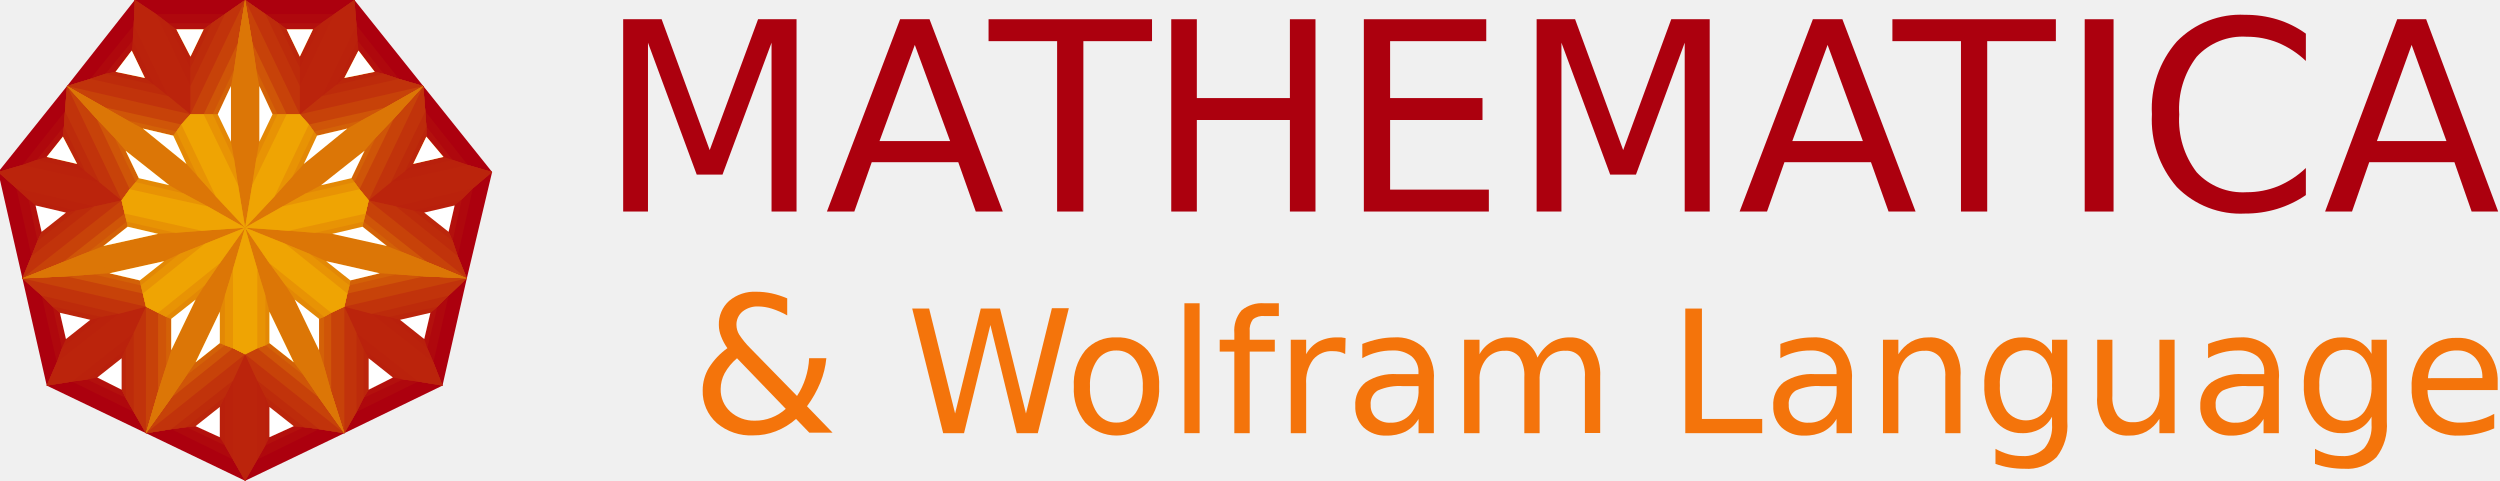
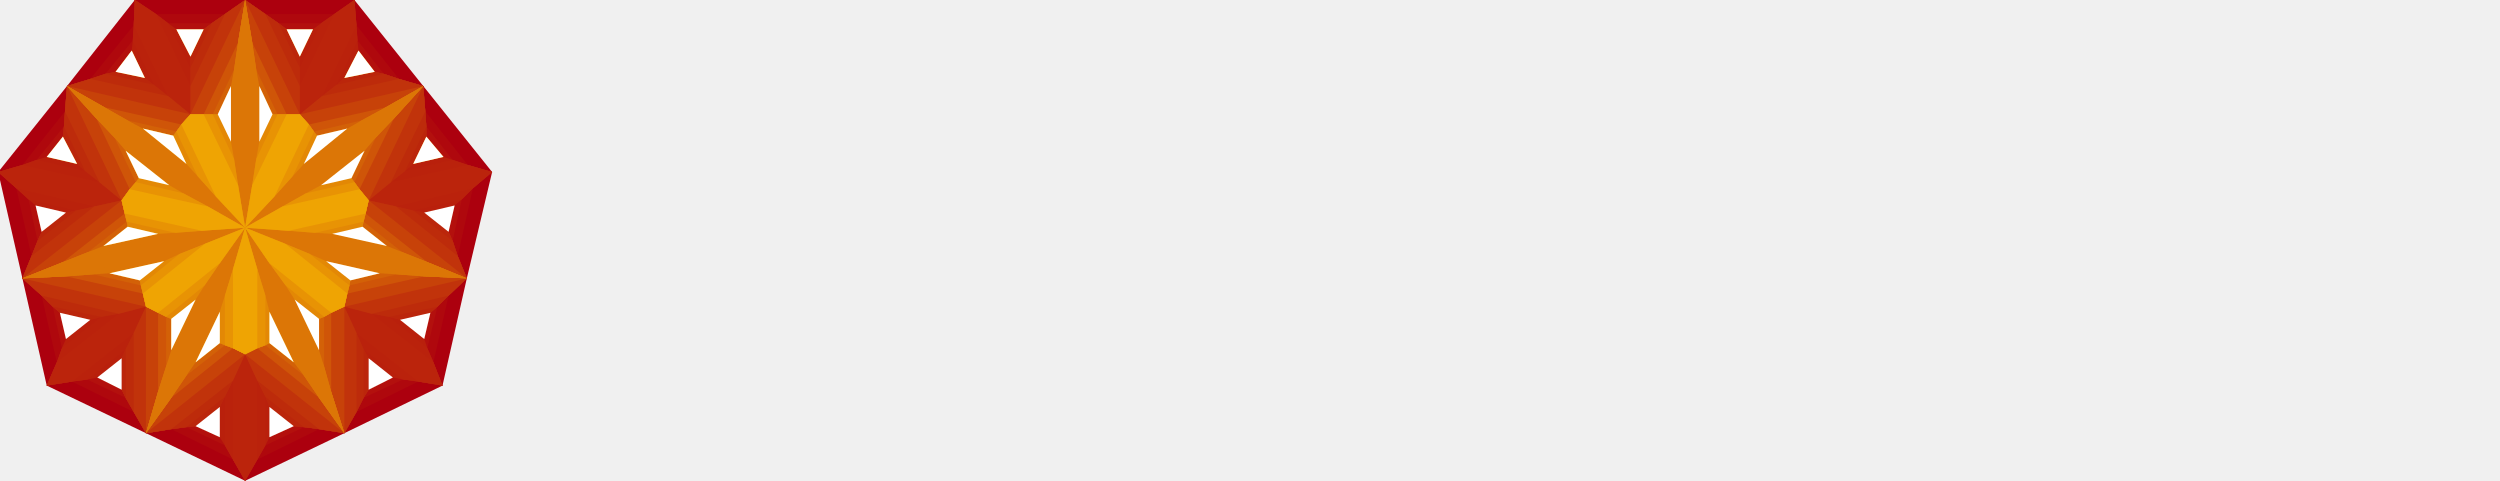
<svg xmlns="http://www.w3.org/2000/svg" height="50" viewBox="0 0 260 50" width="260">
-   <path d="m249.31 2-7.5 20h2.8l1.79-5.13h8.86l1.79 5.13h2.76l-7.49-20zm1.5 2.67 3.62 10h-7.23z" fill="#ac000e" />
-   <path d="m239.81 3.5v2.84a9.49 9.49 0 0 0 -2.9-1.9 8.62 8.62 0 0 0 -3.25-.62 6.48 6.48 0 0 0 -5.21 2.09 8.92 8.92 0 0 0 -1.81 6 8.92 8.92 0 0 0 1.81 6 6.51 6.51 0 0 0 5.21 2.08 8.62 8.62 0 0 0 3.25-.62 9.49 9.49 0 0 0 2.9-1.9v2.82a11 11 0 0 1 -3 1.44 11.29 11.29 0 0 1 -3.32.48 9.26 9.26 0 0 1 -7.1-2.76 10.65 10.65 0 0 1 -2.59-7.57 10.59 10.59 0 0 1 2.59-7.56 9.24 9.24 0 0 1 7.1-2.78 11.33 11.33 0 0 1 3.34.48 10.15 10.15 0 0 1 2.98 1.48z" fill="#ac000e" />
-   <path d="m216.81 2h3v20h-3z" fill="#ac000e" />
-   <path d="m196.81 2h17v2.28h-7.14v17.72h-2.73v-17.72h-7.13z" fill="#ac000e" />
-   <path d="m188.54 2-7.62 20h2.85l1.81-5.13h9l1.83 5.13h2.81l-7.61-20zm1.53 2.67 3.67 10h-7.34z" fill="#ac000e" />
-   <path d="m159.81 2h4l5 13.61 5-13.61h4v20h-2.6v-17.56l-5.07 13.72h-2.68l-5.07-13.72v17.56h-2.58z" fill="#ac000e" />
-   <path d="m141.81 2h12.76v2.28h-10v5.92h9.61v2.28h-9.61v7.24h10.27v2.28h-13v-20z" fill="#ac000e" />
-   <path d="m121.81 2h2.66v8.2h9.68v-8.2h2.66v20h-2.66v-9.52h-9.68v9.52h-2.66z" fill="#ac000e" />
-   <path d="m102.81 2h17v2.28h-7.14v17.72h-2.73v-17.72h-7.13z" fill="#ac000e" />
-   <path d="m93.61 2-7.61 20h2.85l1.81-5.13h9l1.82 5.13h2.81l-7.62-20zm1.53 2.67 3.67 10h-7.34z" fill="#ac000e" />
-   <path d="m64.81 2h4l5 13.61 5.03-13.61h4v20h-2.6v-17.56l-5.1 13.72h-2.68l-5.07-13.72v17.56h-2.58z" fill="#ac000e" />
-   <path d="m94.87 32.09h1.76l2.7 10.91 2.67-10.91h2l2.7 10.91 2.7-10.95h1.76l-3.23 13h-2.19l-2.74-11.25-2.74 11.25h-2.17z" fill="#f4740b" />
-   <path d="m116.11 35.09a4.09 4.09 0 0 1 3.26 1.36 5.54 5.54 0 0 1 1.18 3.75 5.53 5.53 0 0 1 -1.18 3.74 4.58 4.58 0 0 1 -6.51 0 5.48 5.48 0 0 1 -1.18-3.74 5.49 5.49 0 0 1 1.18-3.75 4.06 4.06 0 0 1 3.25-1.36zm0 1.36a2.35 2.35 0 0 0 -2 1 4.49 4.49 0 0 0 -.75 2.75 4.58 4.58 0 0 0 .74 2.75 2.39 2.39 0 0 0 2 1 2.36 2.36 0 0 0 2-1 4.5 4.5 0 0 0 .75-2.74 4.48 4.48 0 0 0 -.75-2.74 2.34 2.34 0 0 0 -1.99-1.02z" fill="#f4740b" />
-   <path d="m123.18 31.54h1.58v13.51h-1.58z" fill="#f4740b" />
-   <path d="m133 31.54v1.33h-1.51a1.63 1.63 0 0 0 -1.19.35 1.82 1.82 0 0 0 -.33 1.25v.86h2.61v1.24h-2.61v8.48h-1.6v-8.48h-1.52v-1.24h1.52v-.68a3.24 3.24 0 0 1 .75-2.37 3.31 3.31 0 0 1 2.38-.74z" fill="#f4740b" />
-   <path d="m139.9 36.82a2.27 2.27 0 0 0 -.58-.23 3.08 3.08 0 0 0 -.7-.07 2.49 2.49 0 0 0 -2.06.88 3.89 3.89 0 0 0 -.72 2.53v5.12h-1.6v-9.72h1.6v1.51a3.24 3.24 0 0 1 1.3-1.32 4.13 4.13 0 0 1 2-.43h.36l.44.07z" fill="#f4740b" />
-   <path d="m149.12 39.5v5.55h-1.59v-1.48a3.45 3.45 0 0 1 -1.35 1.31 4.3 4.3 0 0 1 -2 .42 3.28 3.28 0 0 1 -2.36-.84 2.94 2.94 0 0 1 -.87-2.24 2.9 2.9 0 0 1 1.09-2.47 5.28 5.28 0 0 1 3.25-.84h2.23v-.15a2.1 2.1 0 0 0 -.72-1.71 3.06 3.06 0 0 0 -2-.6 6.18 6.18 0 0 0 -1.61.2 6 6 0 0 0 -1.51.6v-1.48a10.76 10.76 0 0 1 1.69-.51 8 8 0 0 1 1.59-.17 4.11 4.11 0 0 1 3.13 1.1 4.66 4.66 0 0 1 1.03 3.31zm-3.17.66a5.53 5.53 0 0 0 -2.66.45 1.59 1.59 0 0 0 -.74 1.51 1.71 1.71 0 0 0 .55 1.34 2.16 2.16 0 0 0 1.52.5 2.62 2.62 0 0 0 2.11-.94 3.75 3.75 0 0 0 .8-2.5v-.36z" fill="#f4740b" />
-   <path d="m159.9 37.19a4.38 4.38 0 0 1 1.43-1.59 3.63 3.63 0 0 1 1.95-.51 2.78 2.78 0 0 1 2.33 1.07 4.89 4.89 0 0 1 .81 3v5.87h-1.59v-5.8a3.59 3.59 0 0 0 -.49-2.07 1.74 1.74 0 0 0 -1.5-.68 2.45 2.45 0 0 0 -2 .83 3.29 3.29 0 0 0 -.72 2.24v5.5h-1.59v-5.82a3.54 3.54 0 0 0 -.5-2.08 1.76 1.76 0 0 0 -1.51-.67 2.42 2.42 0 0 0 -1.93.83 3.29 3.29 0 0 0 -.72 2.24v5.5h-1.6v-9.72h1.6v1.51a3.36 3.36 0 0 1 3.1-1.75 2.93 2.93 0 0 1 1.79.54 3.05 3.05 0 0 1 1.14 1.56z" fill="#f4740b" />
-   <path d="m175.27 32.09h1.73v11.48h6.27v1.48h-8z" fill="#f4740b" />
-   <path d="m192.6 39.5v5.55h-1.6v-1.48a3.45 3.45 0 0 1 -1.35 1.31 4.3 4.3 0 0 1 -2 .42 3.28 3.28 0 0 1 -2.36-.84 2.94 2.94 0 0 1 -.87-2.24 2.9 2.9 0 0 1 1.09-2.47 5.28 5.28 0 0 1 3.25-.84h2.24v-.15a2.1 2.1 0 0 0 -.72-1.71 3.08 3.08 0 0 0 -2-.6 6.25 6.25 0 0 0 -1.62.2 6 6 0 0 0 -1.5.6v-1.48a10.76 10.76 0 0 1 1.69-.51 8 8 0 0 1 1.59-.17 4.11 4.11 0 0 1 3.13 1.1 4.66 4.66 0 0 1 1.03 3.31zm-3.17.66a5.53 5.53 0 0 0 -2.66.45 1.59 1.59 0 0 0 -.74 1.51 1.71 1.71 0 0 0 .55 1.34 2.16 2.16 0 0 0 1.52.5 2.62 2.62 0 0 0 2.11-.94 3.75 3.75 0 0 0 .8-2.5v-.36z" fill="#f4740b" />
-   <path d="m203.89 39.18v5.87h-1.58v-5.82a3.27 3.27 0 0 0 -.54-2.06 1.89 1.89 0 0 0 -1.6-.69 2.6 2.6 0 0 0 -2 .83 3.25 3.25 0 0 0 -.74 2.24v5.5h-1.6v-9.72h1.6v1.51a3.88 3.88 0 0 1 1.34-1.31 3.59 3.59 0 0 1 1.78-.44 3.08 3.08 0 0 1 2.52 1 4.7 4.7 0 0 1 .82 3.09z" fill="#f4740b" />
-   <path d="m215 43.84a5.38 5.38 0 0 1 -1.09 3.7 4.33 4.33 0 0 1 -3.36 1.21 8.87 8.87 0 0 1 -1.58-.13 8 8 0 0 1 -1.44-.38v-1.56a6.62 6.62 0 0 0 1.38.57 5.47 5.47 0 0 0 1.39.18 3.11 3.11 0 0 0 2.34-.82 3.49 3.49 0 0 0 .77-2.48v-.79a3.17 3.17 0 0 1 -1.26 1.28 3.64 3.64 0 0 1 -1.83.43 3.49 3.49 0 0 1 -2.87-1.36 5.66 5.66 0 0 1 -1.08-3.61 5.64 5.64 0 0 1 1.08-3.62 3.5 3.5 0 0 1 2.87-1.37 3.64 3.64 0 0 1 1.83.43 3.17 3.17 0 0 1 1.26 1.28v-1.47h1.59zm-1.59-3.76a4.42 4.42 0 0 0 -.71-2.7 2.56 2.56 0 0 0 -4 0 4.42 4.42 0 0 0 -.71 2.7 4.38 4.38 0 0 0 .71 2.68 2.56 2.56 0 0 0 4 0 4.38 4.38 0 0 0 .71-2.68z" fill="#f4740b" />
-   <path d="m218.11 41.21v-5.88h1.58v5.82a3.32 3.32 0 0 0 .54 2.07 1.89 1.89 0 0 0 1.6.69 2.59 2.59 0 0 0 2-.82 3.22 3.22 0 0 0 .75-2.25v-5.51h1.58v9.72h-1.58v-1.49a3.88 3.88 0 0 1 -1.34 1.31 3.53 3.53 0 0 1 -1.78.43 3.08 3.08 0 0 1 -2.52-1 4.64 4.64 0 0 1 -.83-3.09z" fill="#f4740b" />
-   <path d="m237 39.5v5.55h-1.59v-1.48a3.45 3.45 0 0 1 -1.35 1.31 4.33 4.33 0 0 1 -2 .42 3.28 3.28 0 0 1 -2.36-.84 2.94 2.94 0 0 1 -.87-2.24 2.9 2.9 0 0 1 1.17-2.47 5.28 5.28 0 0 1 3.25-.84h2.23v-.15a2.1 2.1 0 0 0 -.72-1.71 3.08 3.08 0 0 0 -2-.6 6.25 6.25 0 0 0 -1.62.2 6 6 0 0 0 -1.5.6v-1.48a10.76 10.76 0 0 1 1.69-.51 8 8 0 0 1 1.59-.17 4.11 4.11 0 0 1 3.13 1.1 4.66 4.66 0 0 1 .95 3.31zm-3.17.66a5.53 5.53 0 0 0 -2.66.45 1.59 1.59 0 0 0 -.74 1.51 1.71 1.71 0 0 0 .55 1.34 2.16 2.16 0 0 0 1.52.5 2.62 2.62 0 0 0 2.11-.94 3.75 3.75 0 0 0 .8-2.5v-.36z" fill="#f4740b" />
-   <path d="m248.23 43.84a5.38 5.38 0 0 1 -1.1 3.7 4.33 4.33 0 0 1 -3.35 1.21 8.79 8.79 0 0 1 -1.58-.13 7.62 7.62 0 0 1 -1.44-.38v-1.56a6.2 6.2 0 0 0 1.38.57 5.41 5.41 0 0 0 1.39.18 3.07 3.07 0 0 0 2.33-.82 3.5 3.5 0 0 0 .78-2.48v-.79a3.3 3.3 0 0 1 -1.26 1.28 3.66 3.66 0 0 1 -1.84.43 3.48 3.48 0 0 1 -2.86-1.36 5.66 5.66 0 0 1 -1.08-3.61 5.64 5.64 0 0 1 1.08-3.62 3.49 3.49 0 0 1 2.86-1.37 3.66 3.66 0 0 1 1.84.43 3.3 3.3 0 0 1 1.26 1.28v-1.47h1.59zm-1.59-3.76a4.49 4.49 0 0 0 -.71-2.7 2.37 2.37 0 0 0 -2-1 2.33 2.33 0 0 0 -2 1 4.42 4.42 0 0 0 -.72 2.7 4.38 4.38 0 0 0 .72 2.68 2.33 2.33 0 0 0 2 1 2.37 2.37 0 0 0 2-1 4.45 4.45 0 0 0 .71-2.68z" fill="#f4740b" />
-   <path d="m259.76 39.79v.78h-7.3a3.68 3.68 0 0 0 1 2.51 3.36 3.36 0 0 0 2.46.87 6.93 6.93 0 0 0 1.77-.23 7.62 7.62 0 0 0 1.71-.68v1.51a9.23 9.23 0 0 1 -1.76.56 8.43 8.43 0 0 1 -1.81.19 4.93 4.93 0 0 1 -3.67-1.3 5 5 0 0 1 -1.35-3.67 5.39 5.39 0 0 1 1.28-3.79 4.45 4.45 0 0 1 3.45-1.4 3.9 3.9 0 0 1 3.08 1.27 4.92 4.92 0 0 1 1.14 3.38zm-1.59-.47a3 3 0 0 0 -.73-2.09 2.42 2.42 0 0 0 -1.88-.78 3 3 0 0 0 -2.13.75 3.21 3.21 0 0 0 -.92 2.13z" fill="#f4740b" />
-   <path d="m78 36.18 4.89 5a7.42 7.42 0 0 0 .88-1.84 7.89 7.89 0 0 0 .38-2.09h1.79a8.92 8.92 0 0 1 -.62 2.53 11.6 11.6 0 0 1 -1.39 2.47l2.66 2.75h-2.42l-1.38-1.43a6.94 6.94 0 0 1 -2.1 1.28 6.29 6.29 0 0 1 -2.35.43 5.42 5.42 0 0 1 -3.79-1.28 4.38 4.38 0 0 1 -1.47-3.41 4.52 4.52 0 0 1 .64-2.33 7.22 7.22 0 0 1 1.93-2.05 5.39 5.39 0 0 1 -.65-1.21 3.2 3.2 0 0 1 -.24-1.19 3.24 3.24 0 0 1 1.07-2.52 4.08 4.08 0 0 1 2.84-.95 7.81 7.81 0 0 1 1.59.17 9.41 9.41 0 0 1 1.61.52v1.77a8.67 8.67 0 0 0 -1.6-.7 4.93 4.93 0 0 0 -1.41-.23 2.49 2.49 0 0 0 -1.64.53 1.76 1.76 0 0 0 -.63 1.39 2 2 0 0 0 .28 1 8.71 8.71 0 0 0 1.13 1.39zm-1.35 1.08a5.55 5.55 0 0 0 -1.29 1.56 3.53 3.53 0 0 0 -.41 1.64 3.07 3.07 0 0 0 1 2.35 3.67 3.67 0 0 0 2.56.94 4.6 4.6 0 0 0 1.71-.31 4.71 4.71 0 0 0 1.5-.92z" fill="#f4740b" />
  <path d="m4.86 40.1-2.53-11.15-2.52-11.06 7.16-8.94 7.05-8.95h11.47 11.37l7.16 8.95 7.16 8.94-2.63 11.06-2.53 11.15-10.21 4.95-10.32 4.95-10.31-4.95z" fill="#ac000e" />
  <path d="m36.86 0-2.1 1.47h-7.16l-2.11-1.47-2.1 1.47h-7.16l-2.21-1.47-.11 2.63-4.52 5.58-2.42.74-.21 2.63-4.43 5.58-2.52.73 1.89 1.69 1.58 7.05-.95 2.32 2 1.79 1.58 6.94-1.05 2.42 2.63-.42 6.42 3.16 1.27 2.21 2.63-.42 6.42 3.16 1.26 2.21 1.27-2.21 6.42-3.16 2.63.42 1.26-2.21 6.42-3.16 2.53.42-.95-2.42 1.58-6.94 1.9-1.79-.95-2.32 1.58-7.05 2-1.69-2.53-.73-4.42-5.58-.21-2.63-2.53-.74-4.42-5.58z" fill="#af080d" />
  <path d="m44.02 8.95-2.53-.74-1.58-.53-2.73-3.47-.11-1.58-.21-2.63-2.1 1.47-1.37.95h-4.42l-1.37-.95-2.11-1.47-2.1 1.47-1.37.95h-4.53l-1.26-.95-2.21-1.47-.11 2.63-.1 1.58-2.84 3.47-1.58.53-2.42.74-.21 2.63-.11 1.58-2.84 3.47-1.48.53-2.52.73 1.89 1.69 1.27 1.16.94 4.31-.63 1.58-.95 2.32 2 1.79 1.16 1.15.95 4.32-.53 1.47-1.05 2.42 2.63-.42 1.58-.21 4 1.9.84 1.47 1.27 2.21 2.63-.42 1.58-.21 4 1.9.84 1.47 1.26 2.21 1.27-2.21.84-1.47 4-1.9 1.58.21 2.63.42 1.26-2.21.74-1.47 4.1-1.9 1.58.21 2.53.42-.95-2.42-.63-1.47 1.05-4.32 1.16-1.15 1.9-1.79-.95-2.32-.53-1.58.95-4.31 1.16-1.16 2-1.69-2.53-.73-1.58-.53-2.73-3.47-.11-1.58z" fill="#b3100d" />
  <path d="m46.12 16.32-1.78-2.11v-1.05l-.11-1.58-.21-2.63-2.53-.74-1.58-.53-.94-.21-1.69-2.21-.1-1.05-.11-1.58-.21-2.63-2.1 1.47-1.37.95-.84.63h-2.74l-.84-.63-1.37-.95-2.11-1.47-2.1 1.47-1.37.95-.84.63h-2.84l-.85-.63-1.26-.95-2.21-1.47-.11 2.63-.1 1.58-.11 1.05-1.68 2.21-1.05.21-1.58.53-2.42.74-.21 2.63-.11 1.58-.11 1.05-1.68 2.11-1.05.31-1.48.53-2.52.73 1.89 1.69 1.27 1.16.73.63.63 2.74-.42.94-.63 1.58-.95 2.32 2 1.79 1.16 1.15.74.64.63 2.73-.42.95-.53 1.47-1.05 2.42 2.63-.42 1.58-.21 1.05-.21 2.53 1.27.42.84.84 1.47 1.27 2.21 2.63-.42 1.58-.21.95-.1 2.52 1.15.53.85.84 1.47 1.26 2.21 1.27-2.21.84-1.47.42-.85 2.53-1.15 1.05.1 1.58.21 2.63.42 1.26-2.21.74-1.47.53-.84 2.52-1.27 1.05.21 1.58.21 2.53.42-.95-2.42-.63-1.47-.32-.95.64-2.73.73-.64 1.16-1.15 1.9-1.79-.95-2.32-.53-1.58-.42-.94.63-2.74.74-.63 1.16-1.16 2-1.69-2.53-.73-1.58-.53z" fill="#b9200c" />
  <path d="m48.65 17.16-1.58-.53-4.95 1.16.85-.74 3.15-.73-1.78-2.11v-1.05l-.11-1.58-.21-2.63-2.53-.74-1.58-.53-.94-.21-1.69-2.21-1.47 2.85-.84.73 2.21-4.63-.11-1.58-.21-2.63-2.1 1.47-1.37.95-2.21 4.63v-1.16l1.37-2.84h-2.74l-.84-.63-1.37-.95-2.11-1.47-2.1 1.47-1.37.95-.84.63h-2.84l1.47 2.84v1.16l-2.32-4.63-1.26-.95-2.21-1.47-.11 2.63-.1 1.58 2.21 4.63-.95-.73-1.37-2.85-1.68 2.21-1.05.21-1.58.53-2.42.74-.21 2.63-.11 1.58-.11 1.05-1.68 2.11 3.16.73.84.74-5.05-1.16-1.48.53-2.52.73 1.89 1.69 1.27 1.16 4.94 1.15-1.05.22-3.16-.74.63 2.74-.42.94-.63 1.58-.95 2.32 2 1.79 1.16 1.15.74.64.63 2.73 2.53-2 1.15-.31-4.1 3.26-.53 1.47-1.05 2.42 2.63-.42 1.58-.21 4-3.15-.42.94-2.53 2 2.53 1.27.42.84.84 1.47 1.27 2.21 2.63-.42 1.58-.21.95-.1 2.52 1.15v-3.15l.53-1.06v5.06l.84 1.47 1.26 2.21 1.27-2.21.84-1.47v-5.06l.42 1.06v3.15l2.53-1.15 1.05.1 1.58.21 2.63.42 1.26-2.21.74-1.47.53-.84 2.52-1.27-2.52-2-.53-.94 4.1 3.15 1.58.21 2.53.42-.95-2.42-.63-1.47-4-3.26 1.16.31 2.52 2 .64-2.73.73-.64 1.16-1.15 1.9-1.79-.95-2.32-.53-1.58-.42-.94.63-2.74-3.16.74-1.15-.22 5.05-1.15 1.16-1.16 2-1.69z" fill="#ba220c" />
  <path d="m48.65 17.16-8 1.79 1.47-1.16.85-.74 3.15-.73-1.78-2.11v-1.05l-.11-1.58-.21-2.63-2.53-.74-1.58-.53-.94-.21-1.69-2.21-1.47 2.85-.84.73-1.48 1.16 3.58-7.37-.21-2.63-2.1 1.47-3.58 7.48v-1.9-1.16l1.37-2.84h-2.74l-.84-.63-1.37-.95-2.11-1.47-2.1 1.47-1.37.95-.84.63h-2.84l1.47 2.84v1.16 1.9l-3.58-7.48-2.21-1.47-.11 2.63 3.58 7.37-1.47-1.16-.95-.73-1.37-2.85-1.68 2.21-1.05.21-1.58.53-2.42.74-.21 2.63-.11 1.58-.11 1.05-1.68 2.11 3.16.73.84.74 1.48 1.16-8.01-1.79-2.52.73 1.89 1.69 8.11 1.89-1.9.42-1.05.22-3.16-.74.63 2.74-.42.94-.63 1.58-.95 2.32 2 1.79 1.16 1.15.74.64.63 2.73 2.53-2 1.15-.31 1.8-.32-6.43 5.05-1.05 2.42 2.63-.42 6.42-5.05-.84 1.69-.42.94-2.53 2 2.53 1.27.42.84.84 1.47 1.27 2.21 2.63-.42 1.58-.21.95-.1 2.52 1.15v-3.15l.53-1.06.84-1.68v8.21l1.26 2.21 1.27-2.21v-8.21l.84 1.68.42 1.06v3.15l2.53-1.15 1.05.1 1.58.21 2.63.42 1.26-2.21.74-1.47.53-.84 2.52-1.27-2.52-2-.53-.94-.74-1.69 6.42 5.05 2.53.42-.95-2.42-6.42-5.05 1.79.32 1.16.31 2.52 2 .64-2.73.73-.64 1.16-1.15 1.9-1.79-.95-2.32-.53-1.58-.42-.94.63-2.74-3.16.74-1.15-.22-1.79-.42 8-1.89 2-1.69z" fill="#bb240c" />
  <path d="m42.12 17.79.85-.74 3.15-.73-1.78-2.11v-1.05l-.11-1.58-.21-2.63-2.53-.74-1.58-.53-.94-.21-1.69-2.21-1.47 2.85-.84.73-1.48 1.16-2.31 1.89v-2.94-1.9-1.16l1.37-2.84h-2.74l-.84-.63-1.37-.95-2.11-1.47-2.1 1.47-1.37.95-.84.63h-2.84l1.47 2.84v1.16 1.9 2.94l-2.32-1.89-1.47-1.16-.95-.73-1.37-2.85-1.68 2.21-1.05.21-1.58.53-2.42.74-.21 2.63-.11 1.58-.11 1.05-1.68 2.11 3.16.73.84.74 1.48 1.16 2.31 1.89-2.84.63-1.9.42-1.05.22-3.16-.74.63 2.74-.42.94-.63 1.58-.95 2.32 2 1.79 1.16 1.15.74.64.63 2.73 2.53-2 1.15-.31 1.8-.32 2.84-.74-1.27 2.74-.84 1.69-.42.94-2.53 2 2.53 1.27.42.84.84 1.47 1.27 2.21 2.63-.42 1.58-.21.95-.1 2.52 1.15v-3.15l.53-1.06.84-1.68 1.26-2.74 1.27 2.74.84 1.68.42 1.06v3.15l2.53-1.15 1.05.1 1.58.21 2.63.42 1.26-2.21.74-1.47.53-.84 2.52-1.27-2.52-2-.53-.94-.74-1.69-1.26-2.74 2.84.74 1.79.32 1.16.31 2.52 2 .64-2.73.73-.64 1.16-1.15 1.9-1.79-.95-2.32-.53-1.58-.42-.94.63-2.74-3.16.74-1.15-.22-1.79-.42-2.84-.63 2.31-1.89z" fill="#bb260b" />
  <path d="m39.91 7.68-4.94 1.16-1.48 1.16-2.31 1.89v-2.94-1.9l-2.21-4.63-1.37-.95-2.11-1.47-2.1 1.47-1.37.95-2.21 4.63v1.9 2.94l-2.32-1.89-1.47-1.16-5.05-1.16-1.58.53-2.42.74-.21 2.63-.11 1.58 2.21 4.63 1.48 1.16 2.31 1.89-2.84.63-1.9.42-4 3.16-.63 1.58-.95 2.32 2 1.79 1.16 1.15 5.05 1.06 1.8-.32 2.84-.74-1.27 2.74-.84 1.69v5.05l.84 1.47 1.27 2.21 2.63-.42 1.58-.21 4-3.16.84-1.68 1.26-2.74 1.27 2.74.84 1.68 4 3.16 1.58.21 2.63.42 1.26-2.21.74-1.47v-5.05l-.74-1.69-1.26-2.74 2.84.74 1.79.32 5.05-1.06 1.16-1.15 1.9-1.79-.95-2.32-.53-1.58-4.1-3.16-1.79-.42-2.84-.63 2.31-1.89 1.47-1.16 2.22-4.63-.11-1.58-.21-2.63-2.53-.74z" fill="#bd2b0b" />
  <path d="m31.18 8.95-3.58-7.48-2.11-1.47-2.1 1.47-3.58 7.48v2.94l-2.32-1.89-8.1-1.79-2.42.74-.21 2.63 3.58 7.37 2.31 1.89-2.84.63-6.53 5.16-.95 2.32 2 1.79 8.01 1.89 2.84-.74-1.27 2.74v8.21l1.27 2.21 2.63-.42 6.42-5.05 1.26-2.74 1.27 2.74 6.42 5.05 2.63.42 1.26-2.21v-8.21l-1.26-2.74 2.84.74 8-1.89 1.9-1.79-.95-2.32-6.42-5.16-2.84-.63 2.31-1.89 3.58-7.37-.21-2.63-2.53-.74-8 1.79-2.31 1.89z" fill="#c1330b" />
  <path d="m2.33 28.95 12.85 2.94v13.16l10.31-8.21 10.32 8.21v-13.16l12.74-2.94-10.21-8.11 5.68-11.89-12.84 2.94-5.69-11.89-5.68 11.89-12.84-2.94 5.68 11.89z" fill="#c74209" />
  <path d="m25.49 0-.73 4.42-3.58 7.47h-1.37l-.95 1.06-8-1.79-3.89-2.21 3.05 3.37 3.47 7.36-.84 1.16.32 1.37-6.43 5.05-4.21 1.69 4.53-.21 8 1.79.32 1.36 1.26.64v8.21l-1.26 4.31 2.63-3.68 6.42-5.16 1.26.63 1.27-.63 6.42 5.16 2.63 3.68-1.37-4.31v-8.21l1.37-.64.31-1.36 8-1.79 4.43.21-4.11-1.69-6.42-5.05.32-1.37-.95-1.16 3.58-7.36 3.05-3.37-3.9 2.21-8 1.79-.94-1.06h-1.37l-3.58-7.47z" fill="#cf5508" />
  <path d="m31.18 11.89h-1.37-.95l-2.21-4.63-.42-2.84-.74-4.42-.73 4.42-.42 2.84-2.22 4.63h-.94-1.37l-.95 1.06-.52.73-5.06-1.15-2.42-1.37-3.89-2.21 3.05 3.37 1.89 2 2.21 4.63-.63.73-.84 1.16.32 1.37.21.84-4 3.16-2.64 1.05-4.21 1.69 4.53-.21 2.84-.21 4.95 1.15.21.85.32 1.36 1.26.64.84.42v5.15l-.84 2.64-1.26 4.31 2.63-3.68 1.58-2.32 4-3.15.84.31 1.26.63 1.27-.63.84-.31 4 3.15 1.58 2.32 2.63 3.68-1.37-4.31-.74-2.64v-5.15l.74-.42 1.37-.64.31-1.36.22-.85 4.94-1.15 2.84.21 4.43.21-4.11-1.69-2.63-1.05-4-3.16.21-.84.32-1.37-.95-1.16-.53-.73 2.21-4.63 1.9-2 3.05-3.37-3.9 2.21-2.52 1.37-4.95 1.15-.53-.73z" fill="#d36107" />
  <path d="m36.12 13.37-3.15.74-.32-.43-.53-.73-.94-1.06h-1.37-.95-.52l-1.37-2.94-.32-1.69-.42-2.84-.74-4.42-.73 4.42-.42 2.84-.32 1.69-1.37 2.94h-.53-.94-1.37l-.95 1.06-.52.73-.32.43-3.16-.74-1.58-.84-2.42-1.37-3.89-2.21 3.05 3.37 1.89 2 1.16 1.36 1.37 2.85-.32.42-.63.73-.84 1.16.32 1.37.21.84.1.53-2.52 2-1.58.63-2.64 1.05-4.21 1.69 4.53-.21 2.84-.21 1.69-.11 3.15.74.11.52.21.85.32 1.36 1.26.64.84.42.53.21v3.26l-.53 1.68-.84 2.64-1.26 4.31 2.63-3.68 1.58-2.32.95-1.37 2.52-2 .53.22.84.31 1.26.63 1.27-.63.84-.31.42-.22 2.53 2 1.05 1.37 1.58 2.32 2.63 3.68-1.37-4.31-.74-2.64-.52-1.68v-3.26l.52-.21.74-.42 1.37-.64.31-1.36.22-.85.1-.52 3.05-.74 1.79.11 2.84.21 4.43.21-4.11-1.69-2.63-1.05-1.58-.63-2.53-2 .11-.53.21-.84.32-1.37-.95-1.16-.53-.73-.31-.42 1.36-2.85 1.16-1.36 1.9-2 3.05-3.37-3.9 2.21-2.52 1.37z" fill="#dc7606" />
  <path d="m40.12 11.16-2.52 1.37-7.16 5.79 1.16-1.27 4.52-3.68-3.15.74-.32-.43-.53-.73-.94-1.06h-1.37-.95-.52l-1.37-2.94v5.79l-.32 1.79v-9.27l-.42-2.84-.74-4.42-.73 4.42-.42 2.84v9.27l-.32-1.79v-5.79l-1.37 2.94h-.53-.94-1.37l-.95 1.06-.52.73-.32.43-3.16-.74 4.53 3.68 1.16 1.27-7.27-5.79-2.42-1.37-3.89-2.21 3.05 3.37 1.89 2 7.16 5.79-1.47-.85-4.53-3.58 1.37 2.85-.32.42-.63.73-.84 1.16.32 1.37.21.84.1.53-2.52 2 5.68-1.26 1.79-.11-9.05 2-2.64 1.05-4.21 1.69 4.53-.21 2.84-.21 8.95-2.11-1.58.74-5.68 1.26 3.15.74.11.52.21.85.32 1.36 1.26.64.84.42.53.21v3.26l2.53-5.26.94-1.48-4 8.42-.84 2.64-1.26 4.31 2.63-3.68 1.58-2.32 4-8.31-.53 1.68-2.52 5.26 2.52-2 .53.22.84.31 1.26.63 1.27-.63.84-.31.42-.22 2.53 2-2.53-5.26-.42-1.68 4 8.31 1.58 2.32 2.63 3.68-1.37-4.31-.74-2.64-4-8.42.95 1.48 2.53 5.26v-3.26l.52-.21.74-.42 1.37-.64.31-1.36.22-.85.1-.52 3.05-.74-5.58-1.26-1.68-.74 9.05 2.11 2.84.21 4.43.21-4.11-1.69-2.63-1.05-9.05-2 1.79.11 5.68 1.26-2.53-2 .11-.53.21-.84.32-1.37-.95-1.16-.53-.73-.31-.42 1.36-2.85-4.52 3.58-1.58.85 7.26-5.79 1.9-2 3.05-3.37z" fill="#dc7606" />
  <path d="m40.12 11.16-11.57 9.26 1.89-2.1 1.16-1.27 4.52-3.68-3.15.74-.32-.43-.53-.73-.94-1.06h-1.37-.95-.52l-1.37-2.94v5.79l-.32 1.79-.42 2.73v-14.84l-.74-4.42-.73 4.42v14.84l-.42-2.73-.32-1.79v-5.79l-1.37 2.94h-.53-.94-1.37l-.95 1.06-.52.73-.32.43-3.16-.74 4.53 3.68 1.16 1.27 1.89 2.1-11.58-9.26-3.89-2.21 3.05 3.37 11.58 9.15-2.53-1.36-1.47-.85-4.53-3.58 1.37 2.85-.32.42-.63.73-.84 1.16.32 1.37.21.84.1.53-2.52 2 5.68-1.26 1.79-.11 2.74-.21-14.43 3.26-4.21 1.69 4.53-.21 14.42-3.37-2.63 1.05-1.58.74-5.68 1.26 3.15.74.11.52.21.85.32 1.36 1.26.64.84.42.53.21v3.26l2.53-5.26.94-1.48 1.58-2.31-6.42 13.37-1.26 4.31 2.63-3.68 6.42-13.37-.84 2.74-.53 1.68-2.52 5.26 2.52-2 .53.22.84.31 1.26.63 1.27-.63.84-.31.42-.22 2.53 2-2.53-5.26-.42-1.68-.84-2.74 6.42 13.37 2.63 3.68-1.37-4.31-6.42-13.37 1.68 2.31.95 1.48 2.53 5.26v-3.26l.52-.21.74-.42 1.37-.64.31-1.36.22-.85.1-.52 3.05-.74-5.58-1.26-1.68-.74-2.53-1.05 14.42 3.37 4.43.21-4.11-1.69-14.42-3.26 2.74.21 1.79.11 5.68 1.26-2.53-2 .11-.53.21-.84.32-1.37-.95-1.16-.53-.73-.31-.42 1.36-2.85-4.52 3.58-1.58.85-2.42 1.36 11.58-9.15 3.05-3.37z" fill="#dc7606" />
  <path d="m14.86 30.53.32 1.36 1.26.64.84.42.53.21v3.26l2.53-5.26.94-1.48 1.58-2.31 2.63-3.69-4.21 1.69-2.63 1.05-1.58.74-5.68 1.26 3.15.74.11.52z" fill="#e38805" />
  <path d="m13.49 19.68-.84 1.16.32 1.37.21.84.1.53-2.52 2 5.68-1.26 1.79-.11 2.74-.21 4.52-.32-3.89-2.21-2.53-1.36-1.47-.85-4.53-3.58 1.37 2.85-.32.42z" fill="#e38805" />
  <path d="m24.23 36.21 1.26.63 1.27-.63.84-.31.42-.22 2.53 2-2.53-5.26-.42-1.68-.84-2.74-1.27-4.32-1.26 4.32-.84 2.74-.53 1.68-2.52 5.26 2.52-2 .53.22z" fill="#e38805" />
  <path d="m21.18 11.89h-1.37l-.95 1.06-.52.73-.32.43-3.16-.74 4.53 3.68 1.16 1.27 1.89 2.1 3.05 3.26-.73-4.42-.42-2.73-.32-1.79v-5.79l-1.37 2.94h-.53z" fill="#e38805" />
  <path d="m34.44 32.53 1.37-.64.31-1.36.22-.85.1-.52 3.05-.74-5.58-1.26-1.68-.74-2.53-1.05-4.21-1.69 2.53 3.69 1.68 2.31.95 1.48 2.53 5.26v-3.26l.52-.21z" fill="#e38805" />
  <path d="m32.12 12.95-.94-1.06h-1.37-.95-.52l-1.37-2.94v5.79l-.32 1.79-.42 2.73-.74 4.42 3.06-3.26 1.89-2.1 1.16-1.27 4.52-3.68-3.15.74-.32-.43z" fill="#e38805" />
  <path d="m32.76 24.21 1.79.11 5.68 1.26-2.53-2 .11-.53.21-.84.32-1.37-.95-1.16-.53-.73-.31-.42 1.36-2.85-4.52 3.58-1.58.85-2.42 1.36-3.9 2.21 4.53.32z" fill="#e38805" />
  <path d="m17.28 32.95 4-3.27 1.58-2.31 2.63-3.69-4.21 1.69-2.63 1.05-4 3.26.21.85.32 1.36 1.26.64z" fill="#e89304" />
  <path d="m13.18 23.05 5.05 1.16 2.74-.21 4.52-.32-3.89-2.21-2.53-1.36-4.95-1.16-.63.73-.84 1.16.32 1.37z" fill="#e89304" />
  <path d="m27.6 35.9v-5.16l-.84-2.74-1.27-4.32-1.26 4.32-.84 2.74v5.16l.84.31 1.26.63 1.27-.63z" fill="#e89304" />
  <path d="m18.34 13.68 2.21 4.64 1.89 2.1 3.05 3.26-.73-4.42-.42-2.73-2.22-4.64h-.94-1.37l-.95 1.06z" fill="#e89304" />
  <path d="m36.34 29.68-4.11-3.26-2.53-1.05-4.21-1.69 2.53 3.69 1.68 2.31 4 3.27.74-.42 1.37-.64.31-1.36z" fill="#e89304" />
  <path d="m28.86 11.89-2.21 4.64-.42 2.73-.74 4.42 3.06-3.26 1.89-2.1 2.21-4.64-.53-.73-.94-1.06h-1.37z" fill="#e89304" />
  <path d="m29.39 21.47 2.42-1.36 5.05-1.16.53.73.95 1.16-.32 1.37-.21.84-5.05 1.16-2.74-.21-4.53-.32z" fill="#e89304" />
  <path d="m6.54 14.21 1.48 2.84-3.16-.73z" fill="#efa403" />
  <path d="m17.07 27.16-2.53 2-3.15-.74z" fill="#efa403" />
  <path d="m13.7 5.26 1.37 2.85-3.05-.64z" fill="#efa403" />
  <path d="m17.6 19.26-3.16-.73-1.37-2.85z" fill="#efa403" />
  <path d="m16.44 24.32-5.68 1.26 2.52-2z" fill="#efa403" />
  <path d="m20.34 31.16-2.53 5.26v-3.26z" fill="#efa403" />
  <path d="m19.39 17.05-4.53-3.68 3.16.74z" fill="#efa403" />
  <path d="m21.18 3.05-1.37 2.84-1.47-2.84z" fill="#efa403" />
  <path d="m22.86 32.42v3.26l-2.52 2z" fill="#efa403" />
  <path d="m28.02 32.42 2.53 5.26-2.53-2z" fill="#efa403" />
  <path d="m32.55 3.05-1.37 2.84-1.37-2.84z" fill="#efa403" />
  <path d="m38.97 7.47-3.16.64 1.47-2.85z" fill="#efa403" />
  <path d="m46.12 16.32-3.15.73 1.37-2.84z" fill="#efa403" />
  <path d="m21.28 25.37-6.42 5.16.32 1.36 1.26.64 6.42-5.16 2.63-3.69z" fill="#efa403" />
  <path d="m21.6 21.47-8.11-1.79-.84 1.16.32 1.37 8 1.79 4.52-.32z" fill="#efa403" />
  <path d="m24.23 28v8.21l1.26.63 1.27-.63v-8.21l-1.27-4.32z" fill="#efa403" />
  <path d="m24.76 19.26-3.58-7.37h-1.37l-.95 1.06 3.58 7.47 3.05 3.26z" fill="#efa403" />
  <path d="m28.02 27.37 6.42 5.16 1.37-.64.31-1.36-6.42-5.16-4.21-1.69z" fill="#efa403" />
  <path d="m28.55 20.42 3.57-7.47-.94-1.06h-1.37l-3.58 7.37-.74 4.42z" fill="#efa403" />
  <path d="m38.34 20.84-.32 1.37-8 1.79-4.53-.32 3.9-2.21 8-1.79z" fill="#efa403" />
  <g fill="#fff">
    <path d="m4.33 24.11 2.53-2-3.16-.74z" />
    <path d="m6.86 35.26 2.53-2-3.16-.73z" />
    <path d="m4.86 16.32 3.16.73-1.48-2.84z" />
    <path d="m12.65 40.53v-3.27l-2.53 2z" />
    <path d="m12.02 7.47 3.05.64-1.37-2.85z" />
    <path d="m13.28 23.58-2.52 2 5.68-1.26z" />
    <path d="m11.39 28.42 3.15.74 2.53-2z" />
    <path d="m13.07 15.68 1.37 2.85 3.16.73z" />
    <path d="m18.02 14.11-3.16-.74 4.53 3.68z" />
    <path d="m17.81 33.16v3.26l2.53-5.26z" />
    <path d="m22.86 45.47v-3.15l-2.52 2z" />
    <path d="m18.34 3.05 1.47 2.84 1.37-2.84z" />
    <path d="m20.34 37.68 2.52-2v-3.26z" />
    <path d="m24.02 8.95-1.37 2.94 1.37 2.85z" />
    <path d="m28.34 11.89-1.37-2.94v5.79z" />
    <path d="m30.55 44.32-2.53-2v3.15z" />
    <path d="m28.02 35.68 2.53 2-2.53-5.26z" />
    <path d="m33.18 36.42v-3.26l-2.53-2z" />
    <path d="m36.12 13.37-3.15.74-1.37 2.94z" />
    <path d="m29.81 3.05 1.37 2.84 1.37-2.84z" />
    <path d="m36.55 18.53 1.36-2.85-4.52 3.58z" />
    <path d="m36.44 29.16 3.05-.74-5.58-1.26z" />
    <path d="m40.23 25.58-2.53-2-3.15.74z" />
    <path d="m40.86 39.26-2.52-2v3.27z" />
    <path d="m37.28 5.26-1.47 2.85 3.16-.64z" />
    <path d="m44.76 32.53-3.16.73 2.52 2z" />
    <path d="m44.34 14.21-1.37 2.84 3.15-.73z" />
    <path d="m47.28 21.37-3.16.74 2.53 2z" />
  </g>
</svg>
